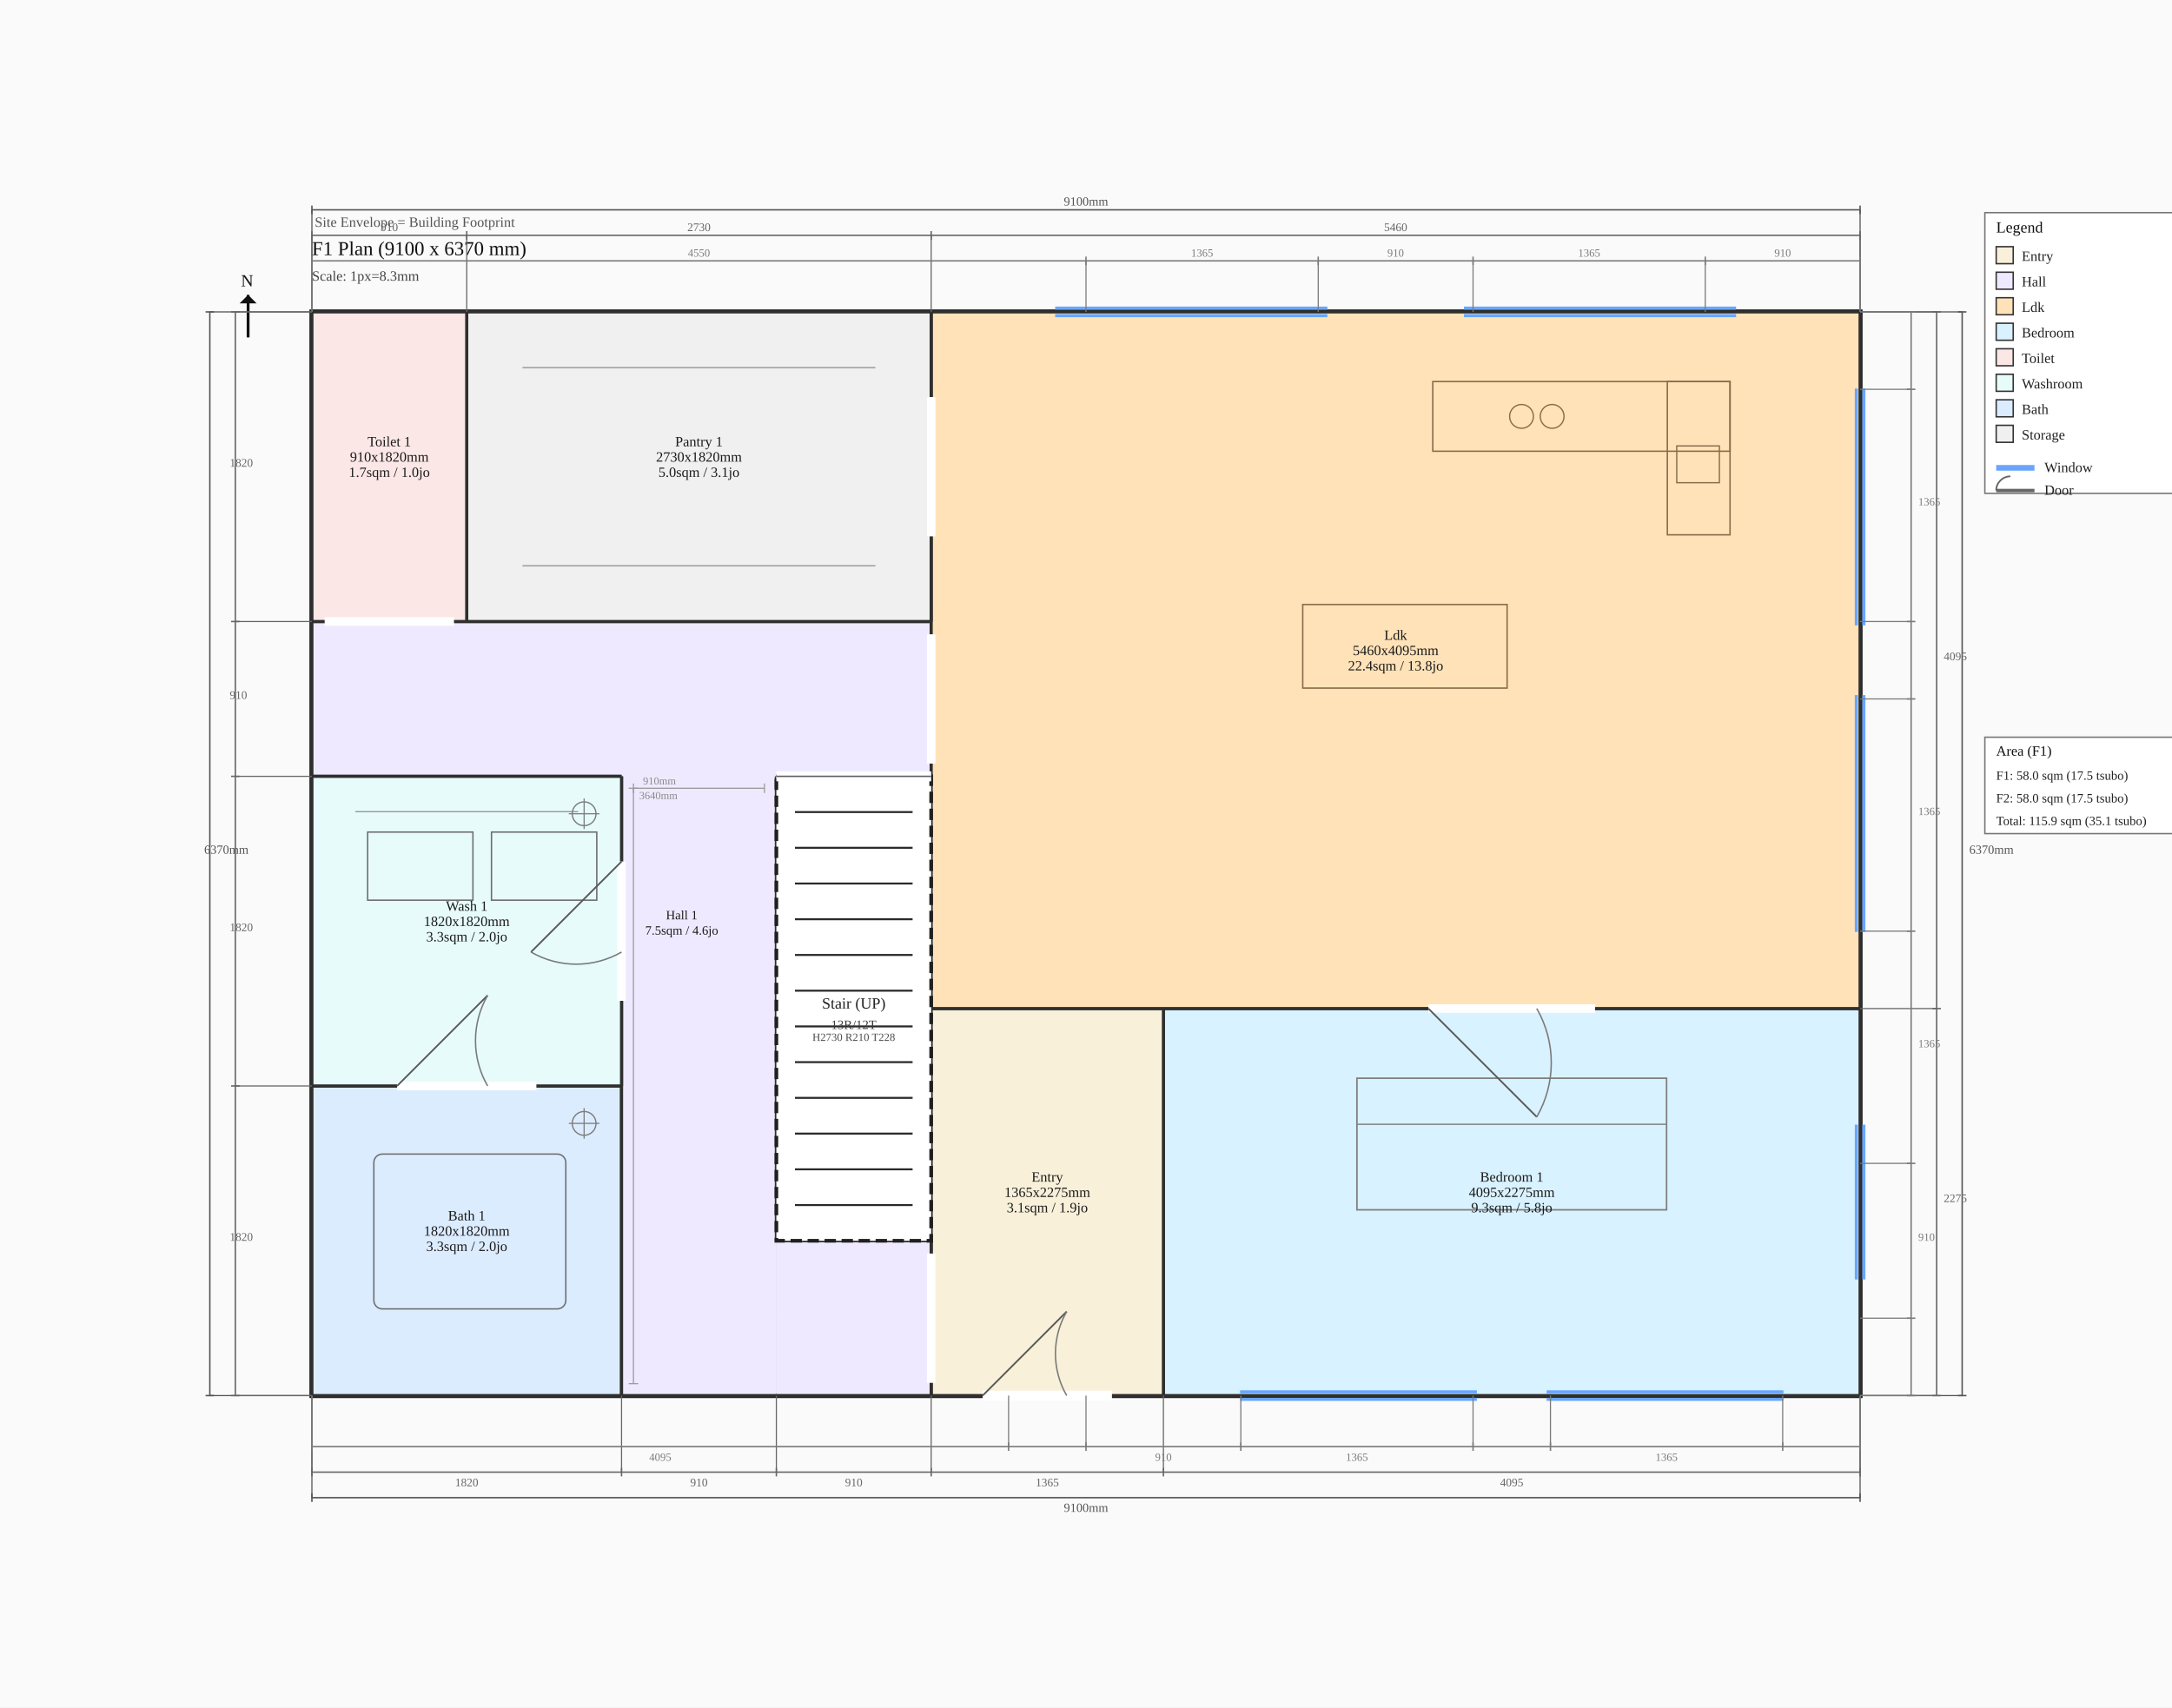
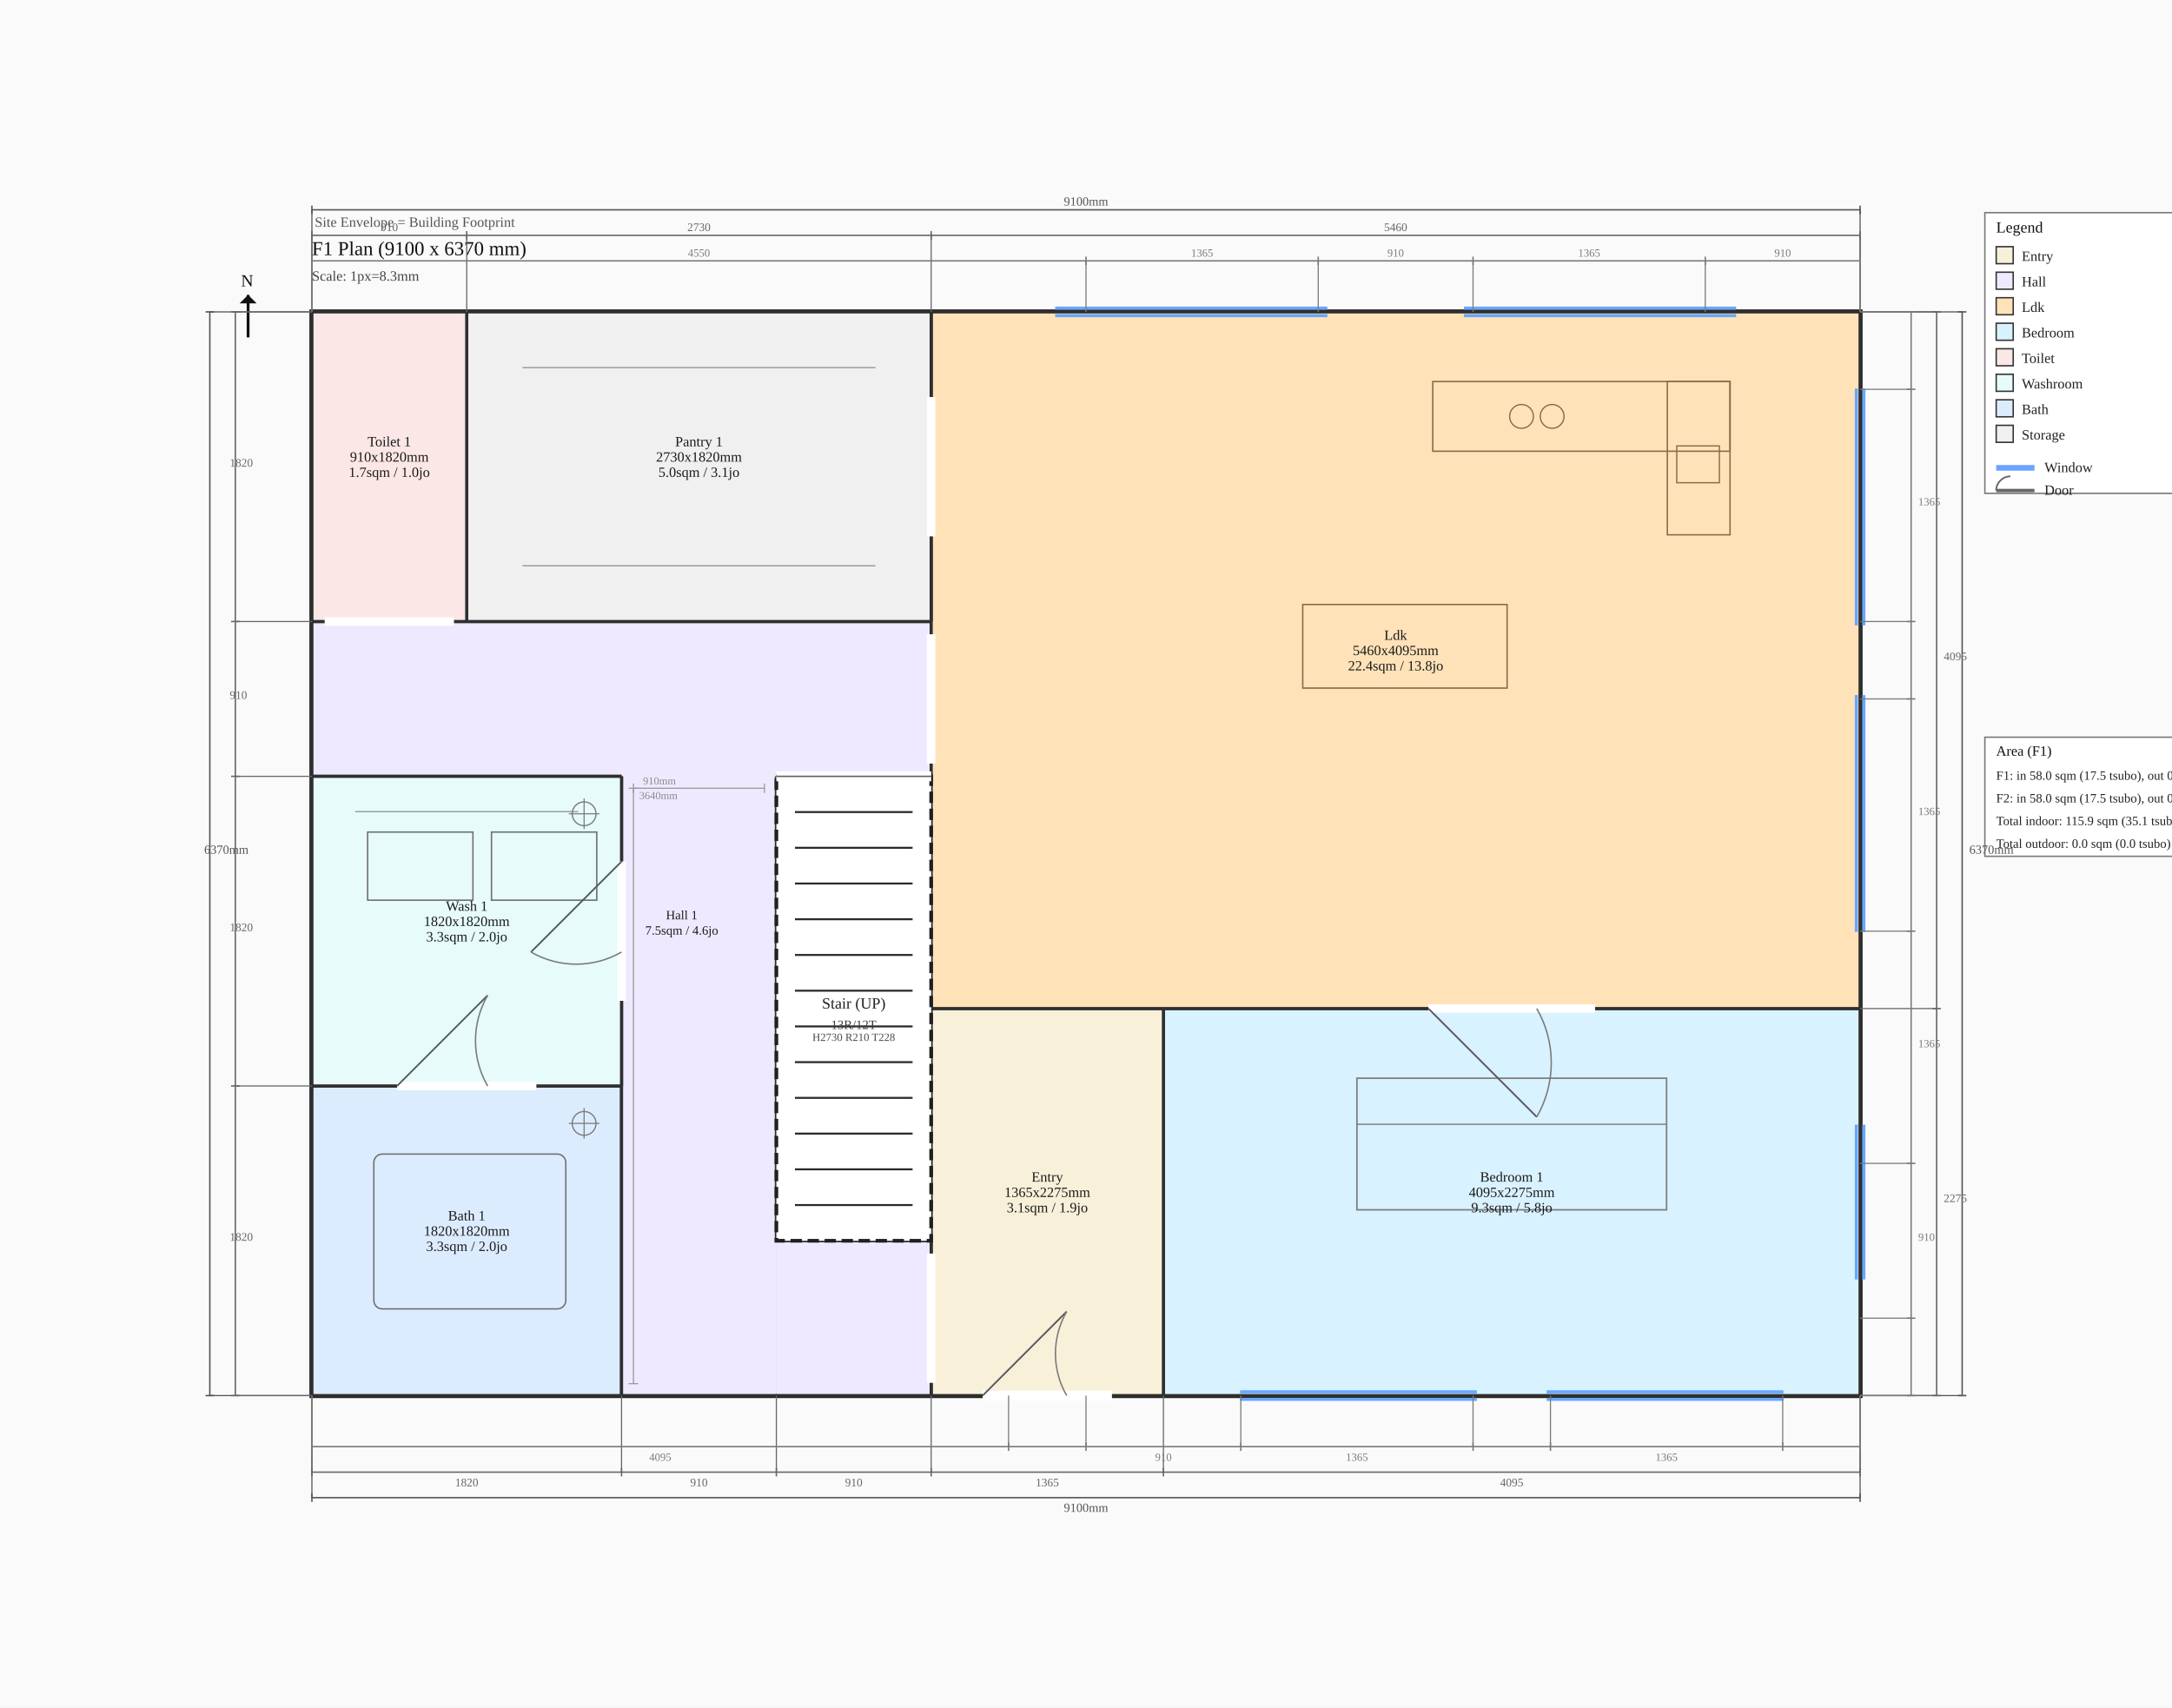
<svg xmlns="http://www.w3.org/2000/svg" baseProfile="tiny" height="1204.4px" version="1.2" width="1532.0px">
  <defs />
  <rect fill="#fafafa" height="1204.4" width="1532.0" x="0" y="0" />
  <line stroke="#ececec" stroke-width="0.7" x1="220.0" x2="220.0" y1="220.0" y2="984.4" />
  <line stroke="#ececec" stroke-width="0.7" x1="274.6" x2="274.6" y1="220.0" y2="984.4" />
  <line stroke="#ececec" stroke-width="0.7" x1="329.2" x2="329.2" y1="220.0" y2="984.4" />
  <line stroke="#ececec" stroke-width="0.7" x1="383.8" x2="383.8" y1="220.0" y2="984.4" />
  <line stroke="#ececec" stroke-width="0.7" x1="438.4" x2="438.4" y1="220.0" y2="984.4" />
  <line stroke="#ececec" stroke-width="0.7" x1="493.0" x2="493.0" y1="220.0" y2="984.4" />
  <line stroke="#ececec" stroke-width="0.7" x1="547.6" x2="547.6" y1="220.0" y2="984.4" />
  <line stroke="#ececec" stroke-width="0.7" x1="602.2" x2="602.2" y1="220.0" y2="984.4" />
  <line stroke="#ececec" stroke-width="0.7" x1="656.8" x2="656.8" y1="220.0" y2="984.4" />
  <line stroke="#ececec" stroke-width="0.7" x1="711.4" x2="711.4" y1="220.0" y2="984.4" />
  <line stroke="#ececec" stroke-width="0.7" x1="766.0" x2="766.0" y1="220.0" y2="984.4" />
  <line stroke="#ececec" stroke-width="0.7" x1="820.6" x2="820.6" y1="220.0" y2="984.4" />
  <line stroke="#ececec" stroke-width="0.7" x1="875.2" x2="875.2" y1="220.0" y2="984.4" />
  <line stroke="#ececec" stroke-width="0.7" x1="929.8" x2="929.8" y1="220.0" y2="984.4" />
  <line stroke="#ececec" stroke-width="0.7" x1="984.4" x2="984.4" y1="220.0" y2="984.4" />
  <line stroke="#ececec" stroke-width="0.7" x1="1039.0" x2="1039.0" y1="220.0" y2="984.4" />
  <line stroke="#ececec" stroke-width="0.7" x1="1093.6" x2="1093.6" y1="220.0" y2="984.4" />
  <line stroke="#ececec" stroke-width="0.7" x1="1148.2" x2="1148.2" y1="220.0" y2="984.4" />
  <line stroke="#ececec" stroke-width="0.7" x1="1202.8" x2="1202.8" y1="220.0" y2="984.4" />
  <line stroke="#ececec" stroke-width="0.7" x1="1257.4" x2="1257.4" y1="220.0" y2="984.4" />
  <line stroke="#ececec" stroke-width="0.7" x1="1312.0" x2="1312.0" y1="220.0" y2="984.4" />
  <line stroke="#d1d1d1" stroke-width="1.1" x1="220.0" x2="220.0" y1="220.0" y2="984.4" />
  <line stroke="#d1d1d1" stroke-width="1.1" x1="329.2" x2="329.2" y1="220.0" y2="984.4" />
  <line stroke="#d1d1d1" stroke-width="1.1" x1="438.4" x2="438.4" y1="220.0" y2="984.4" />
  <line stroke="#d1d1d1" stroke-width="1.1" x1="547.6" x2="547.6" y1="220.0" y2="984.4" />
  <line stroke="#d1d1d1" stroke-width="1.1" x1="656.8" x2="656.8" y1="220.0" y2="984.4" />
  <line stroke="#d1d1d1" stroke-width="1.1" x1="766.0" x2="766.0" y1="220.0" y2="984.4" />
  <line stroke="#d1d1d1" stroke-width="1.1" x1="875.2" x2="875.2" y1="220.0" y2="984.4" />
  <line stroke="#d1d1d1" stroke-width="1.1" x1="984.4" x2="984.4" y1="220.0" y2="984.4" />
  <line stroke="#d1d1d1" stroke-width="1.1" x1="1093.6" x2="1093.6" y1="220.0" y2="984.4" />
  <line stroke="#d1d1d1" stroke-width="1.1" x1="1202.8" x2="1202.8" y1="220.0" y2="984.4" />
  <line stroke="#d1d1d1" stroke-width="1.1" x1="1312.0" x2="1312.0" y1="220.0" y2="984.4" />
  <line stroke="#d1d1d1" stroke-width="1.1" x1="220.0" x2="1312.0" y1="220.0" y2="220.0" />
  <line stroke="#d1d1d1" stroke-width="1.1" x1="220.0" x2="1312.0" y1="329.2" y2="329.2" />
  <line stroke="#d1d1d1" stroke-width="1.1" x1="220.0" x2="1312.0" y1="438.4" y2="438.4" />
  <line stroke="#d1d1d1" stroke-width="1.1" x1="220.0" x2="1312.0" y1="547.6" y2="547.6" />
  <line stroke="#d1d1d1" stroke-width="1.1" x1="220.0" x2="1312.0" y1="656.8" y2="656.8" />
  <line stroke="#d1d1d1" stroke-width="1.1" x1="220.0" x2="1312.0" y1="766.0" y2="766.0" />
  <line stroke="#d1d1d1" stroke-width="1.1" x1="220.0" x2="1312.0" y1="875.2" y2="875.2" />
  <line stroke="#d1d1d1" stroke-width="1.1" x1="220.0" x2="1312.0" y1="984.4" y2="984.4" />
  <line stroke="#ececec" stroke-width="0.7" x1="220.0" x2="1312.0" y1="220.0" y2="220.0" />
  <line stroke="#ececec" stroke-width="0.7" x1="220.0" x2="1312.0" y1="274.6" y2="274.6" />
  <line stroke="#ececec" stroke-width="0.7" x1="220.0" x2="1312.0" y1="329.2" y2="329.2" />
  <line stroke="#ececec" stroke-width="0.7" x1="220.0" x2="1312.0" y1="383.8" y2="383.8" />
  <line stroke="#ececec" stroke-width="0.7" x1="220.0" x2="1312.0" y1="438.4" y2="438.4" />
  <line stroke="#ececec" stroke-width="0.7" x1="220.0" x2="1312.0" y1="493.0" y2="493.0" />
  <line stroke="#ececec" stroke-width="0.7" x1="220.0" x2="1312.0" y1="547.6" y2="547.6" />
  <line stroke="#ececec" stroke-width="0.7" x1="220.0" x2="1312.0" y1="602.2" y2="602.2" />
  <line stroke="#ececec" stroke-width="0.7" x1="220.0" x2="1312.0" y1="656.8" y2="656.8" />
  <line stroke="#ececec" stroke-width="0.7" x1="220.0" x2="1312.0" y1="711.4" y2="711.4" />
  <line stroke="#ececec" stroke-width="0.7" x1="220.0" x2="1312.0" y1="766.0" y2="766.0" />
  <line stroke="#ececec" stroke-width="0.7" x1="220.0" x2="1312.0" y1="820.6" y2="820.6" />
  <line stroke="#ececec" stroke-width="0.7" x1="220.0" x2="1312.0" y1="875.2" y2="875.2" />
  <line stroke="#ececec" stroke-width="0.7" x1="220.0" x2="1312.0" y1="929.8" y2="929.8" />
  <line stroke="#ececec" stroke-width="0.7" x1="220.0" x2="1312.0" y1="984.4" y2="984.4" />
  <rect fill="none" height="764.4" stroke="#6a6a6a" stroke-dasharray="8,4" stroke-width="2" width="1092.0" x="220.0" y="220.0" />
  <rect fill="none" height="764.4" stroke="#1f1f1f" stroke-width="3.5" width="1092.0" x="220.0" y="220.0" />
  <text fill="#555555" font-size="10" x="222.0" y="160.0">Site Envelope = Building Footprint</text>
  <rect fill="#dcecff" height="218.4" stroke="none" width="218.4" x="220.0" y="766.0" />
  <line stroke="#2f2f2f" stroke-width="2.2" x1="220.0" x2="438.4" y1="984.4" y2="984.4" />
  <line stroke="#2f2f2f" stroke-width="2.2" x1="220.0" x2="438.4" y1="766.0" y2="766.0" />
  <line stroke="#2f2f2f" stroke-width="2.2" x1="438.4" x2="438.4" y1="766.0" y2="984.4" />
  <line stroke="#2f2f2f" stroke-width="2.2" x1="220.0" x2="220.0" y1="766.0" y2="984.4" />
  <rect fill="#d9f2ff" height="273.0" stroke="none" width="491.4" x="820.6" y="711.4" />
  <line stroke="#2f2f2f" stroke-width="2.2" x1="820.6" x2="1312.0" y1="711.4" y2="711.4" />
  <line stroke="#2f2f2f" stroke-width="2.2" x1="820.6" x2="1312.0" y1="984.4" y2="984.4" />
  <line stroke="#2f2f2f" stroke-width="2.2" x1="820.6" x2="820.6" y1="711.4" y2="984.4" />
  <line stroke="#2f2f2f" stroke-width="2.2" x1="1312.0" x2="1312.0" y1="711.4" y2="984.4" />
  <rect fill="#f8f0d9" height="273.0" stroke="none" width="163.8" x="656.8" y="711.4" />
  <line stroke="#2f2f2f" stroke-width="2.2" x1="656.8" x2="820.6" y1="984.4" y2="984.4" />
  <line stroke="#2f2f2f" stroke-width="2.2" x1="656.8" x2="820.6" y1="711.4" y2="711.4" />
  <line stroke="#2f2f2f" stroke-width="2.2" x1="656.8" x2="656.8" y1="711.4" y2="984.4" />
  <line stroke="#2f2f2f" stroke-width="2.2" x1="820.6" x2="820.6" y1="711.4" y2="984.4" />
  <rect fill="#efe9ff" height="109.2" stroke="none" width="109.2" x="547.6" y="875.2" />
  <rect fill="#efe9ff" height="436.8" stroke="none" width="109.2" x="438.4" y="547.6" />
  <rect fill="#efe9ff" height="109.2" stroke="none" width="436.8" x="220.0" y="438.4" />
  <line stroke="#2f2f2f" stroke-width="2.2" x1="220.0" x2="656.8" y1="438.4" y2="438.4" />
  <line stroke="#2f2f2f" stroke-width="2.2" x1="220.0" x2="438.4" y1="547.6" y2="547.6" />
  <line stroke="#2f2f2f" stroke-width="2.2" x1="547.6" x2="656.8" y1="547.6" y2="547.6" />
  <line stroke="#2f2f2f" stroke-width="2.2" x1="547.6" x2="656.8" y1="875.2" y2="875.2" />
  <line stroke="#2f2f2f" stroke-width="2.2" x1="438.4" x2="656.8" y1="984.4" y2="984.4" />
  <line stroke="#2f2f2f" stroke-width="2.2" x1="656.8" x2="656.8" y1="438.4" y2="547.6" />
  <line stroke="#2f2f2f" stroke-width="2.2" x1="656.8" x2="656.8" y1="875.2" y2="984.4" />
  <line stroke="#2f2f2f" stroke-width="2.2" x1="547.6" x2="547.6" y1="547.6" y2="875.2" />
  <line stroke="#2f2f2f" stroke-width="2.2" x1="438.4" x2="438.4" y1="547.6" y2="984.4" />
  <line stroke="#2f2f2f" stroke-width="2.2" x1="220.0" x2="220.0" y1="438.4" y2="547.6" />
  <rect fill="#ffe2b8" height="491.4" stroke="none" width="655.2" x="656.8" y="220.0" />
  <line stroke="#2f2f2f" stroke-width="2.2" x1="656.8" x2="1312.0" y1="220.0" y2="220.0" />
  <line stroke="#2f2f2f" stroke-width="2.2" x1="656.8" x2="1312.0" y1="711.4" y2="711.4" />
  <line stroke="#2f2f2f" stroke-width="2.2" x1="1312.0" x2="1312.0" y1="220.0" y2="711.4" />
  <line stroke="#2f2f2f" stroke-width="2.2" x1="656.8" x2="656.8" y1="220.0" y2="711.4" />
  <rect fill="#f0f0f0" height="218.4" stroke="none" width="327.6" x="329.2" y="220.0" />
  <line stroke="#2f2f2f" stroke-width="2.2" x1="329.2" x2="656.8" y1="438.4" y2="438.4" />
  <line stroke="#2f2f2f" stroke-width="2.2" x1="329.2" x2="656.8" y1="220.0" y2="220.0" />
  <line stroke="#2f2f2f" stroke-width="2.2" x1="329.2" x2="329.2" y1="220.0" y2="438.4" />
  <line stroke="#2f2f2f" stroke-width="2.2" x1="656.8" x2="656.8" y1="220.0" y2="438.4" />
  <rect fill="#fbe7e6" height="218.4" stroke="none" width="109.2" x="220.0" y="220.0" />
  <line stroke="#2f2f2f" stroke-width="2.2" x1="220.0" x2="329.2" y1="220.0" y2="220.0" />
  <line stroke="#2f2f2f" stroke-width="2.2" x1="220.0" x2="329.2" y1="438.4" y2="438.4" />
  <line stroke="#2f2f2f" stroke-width="2.2" x1="329.2" x2="329.2" y1="220.0" y2="438.4" />
  <line stroke="#2f2f2f" stroke-width="2.2" x1="220.0" x2="220.0" y1="220.0" y2="438.4" />
  <rect fill="#e7fbfb" height="218.4" stroke="none" width="218.4" x="220.0" y="547.6" />
  <line stroke="#2f2f2f" stroke-width="2.2" x1="220.0" x2="438.4" y1="547.6" y2="547.6" />
  <line stroke="#2f2f2f" stroke-width="2.2" x1="220.0" x2="438.4" y1="766.0" y2="766.0" />
  <line stroke="#2f2f2f" stroke-width="2.2" x1="220.0" x2="220.0" y1="547.6" y2="766.0" />
  <line stroke="#2f2f2f" stroke-width="2.2" x1="438.4" x2="438.4" y1="547.6" y2="766.0" />
  <rect fill="none" height="49.14" stroke="#8a6b4a" stroke-width="1.0" width="209.664" x="1010.608" y="269.14" />
  <rect fill="none" height="108.108" stroke="#8a6b4a" stroke-width="1.0" width="44.226" x="1176.046" y="269.14" />
  <circle cx="1073.19" cy="293.71" fill="none" r="8.4" stroke="#8a6b4a" stroke-width="0.9" />
  <circle cx="1094.79" cy="293.71" fill="none" r="8.4" stroke="#8a6b4a" stroke-width="0.9" />
  <rect fill="none" height="25.946" stroke="#8a6b4a" stroke-width="0.9" width="30.074" x="1182.68" y="314.545" />
  <rect fill="none" height="58.968" stroke="#8a6b4a" stroke-width="1.0" width="144.144" x="918.88" y="426.388" />
  <rect fill="none" height="92.82" stroke="#7f7f7f" stroke-width="1.1" width="218.4" x="957.1" y="760.54" />
  <line stroke="#7f7f7f" stroke-width="0.9" x1="957.1" x2="1175.5" y1="793.027" y2="793.027" />
  <rect fill="none" height="48.048" stroke="#6f6f6f" stroke-width="1.0" width="74.256" x="259.312" y="586.912" />
  <rect fill="none" height="48.048" stroke="#6f6f6f" stroke-width="1.0" width="74.256" x="346.672" y="586.912" />
  <line stroke="#8f8f8f" stroke-width="0.8" x1="250.576" x2="407.824" y1="572.512" y2="572.512" />
  <circle cx="412.0" cy="574.0" fill="none" r="8.4" stroke="#7c7c7c" stroke-width="0.9" />
  <line stroke="#7c7c7c" stroke-width="0.8" x1="401.2" x2="422.8" y1="574.0" y2="574.0" />
  <line stroke="#7c7c7c" stroke-width="0.8" x1="412.0" x2="412.0" y1="563.2" y2="584.8" />
  <rect fill="none" height="109.2" rx="6" ry="6" stroke="#6f6f6f" stroke-width="1.0" width="135.408" x="263.68" y="814.048" />
  <circle cx="412.0" cy="792.4" fill="none" r="8.4" stroke="#7c7c7c" stroke-width="0.9" />
  <line stroke="#7c7c7c" stroke-width="0.8" x1="401.2" x2="422.8" y1="792.4" y2="792.4" />
  <line stroke="#7c7c7c" stroke-width="0.8" x1="412.0" x2="412.0" y1="781.6" y2="803.2" />
  <line stroke="#9a9a9a" stroke-width="0.9" x1="368.512" x2="617.488" y1="259.312" y2="259.312" />
  <line stroke="#9a9a9a" stroke-width="0.9" x1="368.512" x2="617.488" y1="399.088" y2="399.088" />
  <rect fill="#ffffff" height="327.6" stroke="#202020" stroke-dasharray="8,4" stroke-width="2.6" width="109.2" x="547.6" y="547.6" />
  <line stroke="#2a2a2a" stroke-width="1.4" x1="560.704" x2="643.696" y1="572.8" y2="572.8" />
  <line stroke="#2a2a2a" stroke-width="1.4" x1="560.704" x2="643.696" y1="598.0" y2="598.0" />
  <line stroke="#2a2a2a" stroke-width="1.4" x1="560.704" x2="643.696" y1="623.2" y2="623.2" />
  <line stroke="#2a2a2a" stroke-width="1.4" x1="560.704" x2="643.696" y1="648.4" y2="648.4" />
  <line stroke="#2a2a2a" stroke-width="1.4" x1="560.704" x2="643.696" y1="673.6" y2="673.6" />
  <line stroke="#2a2a2a" stroke-width="1.4" x1="560.704" x2="643.696" y1="698.8" y2="698.8" />
  <line stroke="#2a2a2a" stroke-width="1.4" x1="560.704" x2="643.696" y1="724.0" y2="724.0" />
  <line stroke="#2a2a2a" stroke-width="1.4" x1="560.704" x2="643.696" y1="749.2" y2="749.2" />
  <line stroke="#2a2a2a" stroke-width="1.4" x1="560.704" x2="643.696" y1="774.4" y2="774.4" />
  <line stroke="#2a2a2a" stroke-width="1.4" x1="560.704" x2="643.696" y1="799.6" y2="799.6" />
  <line stroke="#2a2a2a" stroke-width="1.4" x1="560.704" x2="643.696" y1="824.8" y2="824.8" />
  <line stroke="#2a2a2a" stroke-width="1.4" x1="560.704" x2="643.696" y1="850.0" y2="850.0" />
  <text fill="#202020" font-size="11" text-anchor="middle" x="602.2" y="711.4">Stair (UP)</text>
  <text fill="#3a3a3a" font-size="9.0" text-anchor="middle" x="602.2" y="725.8">13R/12T</text>
  <text fill="#4a4a4a" font-size="7.8" text-anchor="middle" x="602.2" y="734.2">H2730 R210 T228</text>
  <line stroke="#ffffff" stroke-width="7" x1="547.6" x2="656.8" y1="547.6" y2="547.6" />
  <line stroke="#5e5e5e" stroke-width="1.0" x1="547.6" x2="656.8" y1="547.6" y2="547.6" />
  <line stroke="#ffffff" stroke-width="6" x1="656.8" x2="656.8" y1="884.2" y2="975.4" />
  <line stroke="#ffffff" stroke-width="6" x1="656.8" x2="656.8" y1="447.4" y2="538.6" />
  <line stroke="#ffffff" stroke-width="6" x1="229.0" x2="320.2" y1="438.4" y2="438.4" />
  <line stroke="#ffffff" stroke-width="6" x1="438.4" x2="438.4" y1="607.66" y2="705.94" />
  <line stroke="#595959" stroke-width="1.2" x1="438.4" x2="374.518" y1="607.66" y2="671.542" />
  <path d="M 438.4,671.542 A 63.882,63.882 0 0 1 374.518,671.542" fill="none" stroke="#7a7a7a" stroke-width="1.0" />
  <line stroke="#ffffff" stroke-width="6" x1="280.06" x2="378.34" y1="766.0" y2="766.0" />
  <line stroke="#595959" stroke-width="1.2" x1="280.06" x2="343.942" y1="766.0" y2="702.118" />
  <path d="M 343.942,766.0 A 63.882,63.882 0 0 1 343.942,702.118" fill="none" stroke="#7a7a7a" stroke-width="1.0" />
  <line stroke="#ffffff" stroke-width="6" x1="1007.5" x2="1125.1" y1="711.4" y2="711.4" />
  <line stroke="#595959" stroke-width="1.2" x1="1007.5" x2="1083.94" y1="711.4" y2="787.84" />
  <path d="M 1083.94,711.4 A 76.44,76.44 0 0 1 1083.94,787.84" fill="none" stroke="#7a7a7a" stroke-width="1.0" />
  <line stroke="#ffffff" stroke-width="6" x1="656.8" x2="656.8" y1="280.06" y2="378.34" />
  <line stroke="#ffffff" stroke-width="7" x1="693.1" x2="784.3" y1="984.4" y2="984.4" />
  <line stroke="#595959" stroke-width="1.2" x1="693.1" x2="752.38" y1="984.4" y2="925.12" />
  <path d="M 752.38,984.4 A 59.28,59.28 0 0 1 752.38,925.12" fill="none" stroke="#7a7a7a" stroke-width="1.0" />
  <line stroke="#66a7ff" stroke-width="2.2" x1="1309.36" x2="1309.36" y1="274.072" y2="441.112" />
  <line stroke="#66a7ff" stroke-width="2.2" x1="1314.64" x2="1314.64" y1="274.072" y2="441.112" />
  <line stroke="#66a7ff" stroke-width="2.2" x1="1309.36" x2="1309.36" y1="490.288" y2="657.328" />
  <line stroke="#66a7ff" stroke-width="2.2" x1="1314.64" x2="1314.64" y1="490.288" y2="657.328" />
  <line stroke="#66a7ff" stroke-width="2.2" x1="744.256" x2="936.256" y1="217.36" y2="217.36" />
  <line stroke="#66a7ff" stroke-width="2.2" x1="744.256" x2="936.256" y1="222.64" y2="222.64" />
  <line stroke="#66a7ff" stroke-width="2.2" x1="1032.544" x2="1224.544" y1="217.36" y2="217.36" />
  <line stroke="#66a7ff" stroke-width="2.2" x1="1032.544" x2="1224.544" y1="222.64" y2="222.64" />
  <line stroke="#66a7ff" stroke-width="2.2" x1="1309.36" x2="1309.36" y1="793.3" y2="902.5" />
  <line stroke="#66a7ff" stroke-width="2.2" x1="1314.64" x2="1314.64" y1="793.3" y2="902.5" />
  <line stroke="#66a7ff" stroke-width="2.2" x1="874.672" x2="1041.712" y1="981.76" y2="981.76" />
  <line stroke="#66a7ff" stroke-width="2.2" x1="874.672" x2="1041.712" y1="987.04" y2="987.04" />
  <line stroke="#66a7ff" stroke-width="2.2" x1="1090.888" x2="1257.928" y1="981.76" y2="981.76" />
  <line stroke="#66a7ff" stroke-width="2.2" x1="1090.888" x2="1257.928" y1="987.04" y2="987.04" />
  <line stroke="#9a9a9a" stroke-width="0.8" x1="446.8" x2="539.2" y1="556.0" y2="556.0" />
  <line stroke="#9a9a9a" stroke-width="0.8" x1="446.8" x2="446.8" y1="552.64" y2="559.36" />
  <line stroke="#9a9a9a" stroke-width="0.8" x1="539.2" x2="539.2" y1="552.64" y2="559.36" />
  <text fill="#8a8a8a" font-size="7.6" text-anchor="start" x="453.52" y="553.36">910mm</text>
  <line stroke="#9a9a9a" stroke-width="0.8" x1="446.8" x2="446.8" y1="556.0" y2="976.0" />
  <line stroke="#9a9a9a" stroke-width="0.8" x1="443.44" x2="450.16" y1="556.0" y2="556.0" />
  <line stroke="#9a9a9a" stroke-width="0.8" x1="443.44" x2="450.16" y1="976.0" y2="976.0" />
  <text fill="#8a8a8a" font-size="7.6" text-anchor="start" x="450.88" y="563.68">3640mm</text>
  <text fill="#1b1b1b" font-size="10" text-anchor="middle" x="329.2" y="860.8">Bath 1</text>
  <text fill="#1b1b1b" font-size="10" text-anchor="middle" x="329.2" y="871.6">1820x1820mm</text>
  <text fill="#1b1b1b" font-size="10" text-anchor="middle" x="329.2" y="882.4">3.3sqm / 2.0jo</text>
  <text fill="#1b1b1b" font-size="10" text-anchor="middle" x="1066.3" y="833.5">Bedroom 1</text>
  <text fill="#1b1b1b" font-size="10" text-anchor="middle" x="1066.3" y="844.3">4095x2275mm</text>
  <text fill="#1b1b1b" font-size="10" text-anchor="middle" x="1066.3" y="855.1">9.3sqm / 5.8jo</text>
  <text fill="#1b1b1b" font-size="10" text-anchor="middle" x="738.7" y="833.5">Entry</text>
  <text fill="#1b1b1b" font-size="10" text-anchor="middle" x="738.7" y="844.3">1365x2275mm</text>
  <text fill="#1b1b1b" font-size="10" text-anchor="middle" x="738.7" y="855.1">3.1sqm / 1.9jo</text>
  <text fill="#1b1b1b" font-size="9" text-anchor="middle" x="480.867" y="648.467">Hall 1</text>
  <text fill="#1b1b1b" font-size="9" text-anchor="middle" x="480.867" y="659.267">7.5sqm / 4.6jo</text>
  <text fill="#1b1b1b" font-size="10" text-anchor="middle" x="984.4" y="451.3">Ldk</text>
  <text fill="#1b1b1b" font-size="10" text-anchor="middle" x="984.4" y="462.1">5460x4095mm</text>
  <text fill="#1b1b1b" font-size="10" text-anchor="middle" x="984.4" y="472.9">22.4sqm / 13.8jo</text>
  <text fill="#1b1b1b" font-size="10" text-anchor="middle" x="493.0" y="314.8">Pantry 1</text>
  <text fill="#1b1b1b" font-size="10" text-anchor="middle" x="493.0" y="325.6">2730x1820mm</text>
  <text fill="#1b1b1b" font-size="10" text-anchor="middle" x="493.0" y="336.4">5.0sqm / 3.1jo</text>
  <text fill="#1b1b1b" font-size="10" text-anchor="middle" x="274.6" y="314.8">Toilet 1</text>
  <text fill="#1b1b1b" font-size="10" text-anchor="middle" x="274.6" y="325.6">910x1820mm</text>
  <text fill="#1b1b1b" font-size="10" text-anchor="middle" x="274.6" y="336.4">1.7sqm / 1.0jo</text>
  <text fill="#1b1b1b" font-size="10" text-anchor="middle" x="329.2" y="642.4">Wash 1</text>
  <text fill="#1b1b1b" font-size="10" text-anchor="middle" x="329.2" y="653.2">1820x1820mm</text>
  <text fill="#1b1b1b" font-size="10" text-anchor="middle" x="329.2" y="664.0">3.3sqm / 2.0jo</text>
  <text fill="#111111" font-size="14" x="220.0" y="180.0">F1 Plan  (9100 x 6370 mm)</text>
  <text fill="#444444" font-size="10" x="220.0" y="198.0">Scale: 1px=8.3mm</text>
  <rect fill="#ffffff" height="198" stroke="#777777" stroke-width="1" width="170" x="1400.0" y="150.0" />
  <text fill="#111111" font-size="11" x="1408.0" y="164.0">Legend</text>
  <rect fill="#f8f0d9" height="12" stroke="#333333" stroke-width="1" width="12" x="1408.0" y="174.0" />
  <text fill="#222222" font-size="10" x="1426.0" y="184.0">Entry</text>
  <rect fill="#efe9ff" height="12" stroke="#333333" stroke-width="1" width="12" x="1408.0" y="192.0" />
  <text fill="#222222" font-size="10" x="1426.0" y="202.0">Hall</text>
  <rect fill="#ffe2b8" height="12" stroke="#333333" stroke-width="1" width="12" x="1408.0" y="210.0" />
  <text fill="#222222" font-size="10" x="1426.0" y="220.0">Ldk</text>
  <rect fill="#d9f2ff" height="12" stroke="#333333" stroke-width="1" width="12" x="1408.0" y="228.0" />
  <text fill="#222222" font-size="10" x="1426.0" y="238.0">Bedroom</text>
  <rect fill="#fbe7e6" height="12" stroke="#333333" stroke-width="1" width="12" x="1408.0" y="246.0" />
  <text fill="#222222" font-size="10" x="1426.0" y="256.0">Toilet</text>
  <rect fill="#e7fbfb" height="12" stroke="#333333" stroke-width="1" width="12" x="1408.0" y="264.0" />
  <text fill="#222222" font-size="10" x="1426.0" y="274.0">Washroom</text>
  <rect fill="#dcecff" height="12" stroke="#333333" stroke-width="1" width="12" x="1408.0" y="282.0" />
  <text fill="#222222" font-size="10" x="1426.0" y="292.0">Bath</text>
  <rect fill="#f0f0f0" height="12" stroke="#333333" stroke-width="1" width="12" x="1408.0" y="300.0" />
  <text fill="#222222" font-size="10" x="1426.0" y="310.0">Storage</text>
  <line stroke="#6aa4ff" stroke-width="4" x1="1408.0" x2="1435.0" y1="330.0" y2="330.0" />
  <text fill="#222222" font-size="10" x="1442.0" y="333.0">Window</text>
  <line stroke="#666666" stroke-width="2.4" x1="1408.0" x2="1435.0" y1="346.0" y2="346.0" />
  <path d="M 1408.0,346.0 A 10,10 0 0 1 1418.0,336.0" fill="none" stroke="#666666" stroke-width="1.2" />
  <text fill="#222222" font-size="10" x="1442.0" y="349.0">Door</text>
-   <rect fill="#ffffff" height="68" stroke="#777777" stroke-width="1" width="200" x="1400.0" y="520.0" />
+   <rect fill="#ffffff" height="84" stroke="#777777" stroke-width="1" width="200" x="1400.0" y="520.0" />
  <text fill="#111111" font-size="10" x="1408.0" y="533.0">Area (F1)</text>
-   <text fill="#222222" font-size="9" x="1408.0" y="550.0">F1: 58.0 sqm (17.5 tsubo)</text>
-   <text fill="#222222" font-size="9" x="1408.0" y="566.0">F2: 58.0 sqm (17.5 tsubo)</text>
-   <text fill="#222222" font-size="9" x="1408.0" y="582.0">Total: 115.9 sqm (35.1 tsubo)</text>
+   <text fill="#222222" font-size="9" x="1408.0" y="550.0">F1: in 58.0 sqm (17.5 tsubo), out 0.0 sqm (0.0 tsubo)</text>
+   <text fill="#222222" font-size="9" x="1408.0" y="566.0">F2: in 58.0 sqm (17.5 tsubo), out 0.0 sqm (0.0 tsubo)</text>
+   <text fill="#222222" font-size="9" x="1408.0" y="582.0">Total indoor: 115.9 sqm (35.1 tsubo)</text>
+   <text fill="#222222" font-size="9" x="1408.0" y="598.0">Total outdoor: 0.0 sqm (0.0 tsubo)</text>
  <line stroke="#111111" stroke-width="2" x1="175.0" x2="175.0" y1="238.0" y2="208.0" />
  <polygon fill="#111111" points="175.0,208.0 181.0,214.0 169.0,214.0" />
  <text fill="#111111" font-size="12" x="170.0" y="202.0">N</text>
  <line stroke="#545454" stroke-width="1.0" x1="220.0" x2="1312.0" y1="148.0" y2="148.0" />
  <line stroke="#545454" stroke-width="0.8" x1="220.0" x2="220.0" y1="220.0" y2="148.0" />
  <line stroke="#545454" stroke-width="1.0" x1="220.0" x2="220.0" y1="145.0" y2="151.0" />
  <line stroke="#545454" stroke-width="0.8" x1="1312.0" x2="1312.0" y1="220.0" y2="148.0" />
  <line stroke="#545454" stroke-width="1.0" x1="1312.0" x2="1312.0" y1="145.0" y2="151.0" />
  <text fill="#545454" font-size="8.8" text-anchor="middle" x="766.0" y="145.0">9100mm</text>
  <line stroke="#666666" stroke-width="1.0" x1="220.0" x2="1312.0" y1="166.0" y2="166.0" />
  <line stroke="#666666" stroke-width="0.8" x1="220.0" x2="220.0" y1="220.0" y2="166.0" />
  <line stroke="#666666" stroke-width="1.0" x1="220.0" x2="220.0" y1="163.0" y2="169.0" />
  <line stroke="#666666" stroke-width="0.8" x1="329.2" x2="329.2" y1="220.0" y2="166.0" />
  <line stroke="#666666" stroke-width="1.0" x1="329.2" x2="329.2" y1="163.0" y2="169.0" />
  <line stroke="#666666" stroke-width="0.8" x1="656.8" x2="656.8" y1="220.0" y2="166.0" />
  <line stroke="#666666" stroke-width="1.0" x1="656.8" x2="656.8" y1="163.0" y2="169.0" />
  <line stroke="#666666" stroke-width="0.8" x1="1312.0" x2="1312.0" y1="220.0" y2="166.0" />
  <line stroke="#666666" stroke-width="1.0" x1="1312.0" x2="1312.0" y1="163.0" y2="169.0" />
  <text fill="#666666" font-size="8.2" text-anchor="middle" x="274.6" y="163.0">910</text>
  <text fill="#666666" font-size="8.2" text-anchor="middle" x="493.0" y="163.0">2730</text>
  <text fill="#666666" font-size="8.2" text-anchor="middle" x="984.4" y="163.0">5460</text>
  <line stroke="#7a7a7a" stroke-width="1.0" x1="220.0" x2="1312.0" y1="184.0" y2="184.0" />
  <line stroke="#7a7a7a" stroke-width="0.8" x1="220.0" x2="220.0" y1="220.0" y2="184.0" />
  <line stroke="#7a7a7a" stroke-width="1.0" x1="220.0" x2="220.0" y1="181.0" y2="187.0" />
  <line stroke="#7a7a7a" stroke-width="0.8" x1="766.0" x2="766.0" y1="220.0" y2="184.0" />
  <line stroke="#7a7a7a" stroke-width="1.0" x1="766.0" x2="766.0" y1="181.0" y2="187.0" />
  <line stroke="#7a7a7a" stroke-width="0.8" x1="929.8" x2="929.8" y1="220.0" y2="184.0" />
  <line stroke="#7a7a7a" stroke-width="1.0" x1="929.8" x2="929.8" y1="181.0" y2="187.0" />
  <line stroke="#7a7a7a" stroke-width="0.8" x1="1039.0" x2="1039.0" y1="220.0" y2="184.0" />
  <line stroke="#7a7a7a" stroke-width="1.0" x1="1039.0" x2="1039.0" y1="181.0" y2="187.0" />
  <line stroke="#7a7a7a" stroke-width="0.8" x1="1202.8" x2="1202.8" y1="220.0" y2="184.0" />
  <line stroke="#7a7a7a" stroke-width="1.0" x1="1202.8" x2="1202.8" y1="181.0" y2="187.0" />
  <line stroke="#7a7a7a" stroke-width="0.8" x1="1312.0" x2="1312.0" y1="220.0" y2="184.0" />
  <line stroke="#7a7a7a" stroke-width="1.0" x1="1312.0" x2="1312.0" y1="181.0" y2="187.0" />
  <text fill="#7a7a7a" font-size="7.8" text-anchor="middle" x="493.0" y="181.0">4550</text>
  <text fill="#7a7a7a" font-size="7.8" text-anchor="middle" x="847.9" y="181.0">1365</text>
  <text fill="#7a7a7a" font-size="7.8" text-anchor="middle" x="984.4" y="181.0">910</text>
  <text fill="#7a7a7a" font-size="7.8" text-anchor="middle" x="1120.9" y="181.0">1365</text>
  <text fill="#7a7a7a" font-size="7.8" text-anchor="middle" x="1257.4" y="181.0">910</text>
  <line stroke="#545454" stroke-width="1.0" x1="220.0" x2="1312.0" y1="1056.4" y2="1056.4" />
  <line stroke="#545454" stroke-width="0.8" x1="220.0" x2="220.0" y1="984.4" y2="1056.4" />
  <line stroke="#545454" stroke-width="1.0" x1="220.0" x2="220.0" y1="1053.4" y2="1059.4" />
  <line stroke="#545454" stroke-width="0.8" x1="1312.0" x2="1312.0" y1="984.4" y2="1056.4" />
  <line stroke="#545454" stroke-width="1.0" x1="1312.0" x2="1312.0" y1="1053.4" y2="1059.4" />
  <text fill="#545454" font-size="8.8" text-anchor="middle" x="766.0" y="1066.4">9100mm</text>
  <line stroke="#666666" stroke-width="1.0" x1="220.0" x2="1312.0" y1="1038.4" y2="1038.4" />
  <line stroke="#666666" stroke-width="0.8" x1="220.0" x2="220.0" y1="984.4" y2="1038.4" />
  <line stroke="#666666" stroke-width="1.0" x1="220.0" x2="220.0" y1="1035.4" y2="1041.4" />
  <line stroke="#666666" stroke-width="0.8" x1="438.4" x2="438.4" y1="984.4" y2="1038.4" />
  <line stroke="#666666" stroke-width="1.0" x1="438.4" x2="438.4" y1="1035.4" y2="1041.4" />
  <line stroke="#666666" stroke-width="0.8" x1="547.6" x2="547.6" y1="984.4" y2="1038.4" />
  <line stroke="#666666" stroke-width="1.0" x1="547.6" x2="547.6" y1="1035.4" y2="1041.4" />
  <line stroke="#666666" stroke-width="0.8" x1="656.8" x2="656.8" y1="984.4" y2="1038.4" />
  <line stroke="#666666" stroke-width="1.0" x1="656.8" x2="656.8" y1="1035.4" y2="1041.4" />
  <line stroke="#666666" stroke-width="0.8" x1="820.6" x2="820.6" y1="984.4" y2="1038.4" />
  <line stroke="#666666" stroke-width="1.0" x1="820.6" x2="820.6" y1="1035.4" y2="1041.4" />
  <line stroke="#666666" stroke-width="0.8" x1="1312.0" x2="1312.0" y1="984.4" y2="1038.4" />
  <line stroke="#666666" stroke-width="1.0" x1="1312.0" x2="1312.0" y1="1035.4" y2="1041.4" />
  <text fill="#666666" font-size="8.2" text-anchor="middle" x="329.2" y="1048.4">1820</text>
  <text fill="#666666" font-size="8.2" text-anchor="middle" x="493.0" y="1048.4">910</text>
  <text fill="#666666" font-size="8.2" text-anchor="middle" x="602.2" y="1048.4">910</text>
  <text fill="#666666" font-size="8.2" text-anchor="middle" x="738.7" y="1048.4">1365</text>
  <text fill="#666666" font-size="8.2" text-anchor="middle" x="1066.3" y="1048.4">4095</text>
  <line stroke="#7a7a7a" stroke-width="1.0" x1="220.0" x2="1312.0" y1="1020.4" y2="1020.4" />
  <line stroke="#7a7a7a" stroke-width="0.8" x1="220.0" x2="220.0" y1="984.4" y2="1020.4" />
  <line stroke="#7a7a7a" stroke-width="1.0" x1="220.0" x2="220.0" y1="1017.4" y2="1023.4" />
  <line stroke="#7a7a7a" stroke-width="0.8" x1="711.4" x2="711.4" y1="984.4" y2="1020.4" />
  <line stroke="#7a7a7a" stroke-width="1.0" x1="711.4" x2="711.4" y1="1017.4" y2="1023.4" />
  <line stroke="#7a7a7a" stroke-width="0.8" x1="766.0" x2="766.0" y1="984.4" y2="1020.4" />
  <line stroke="#7a7a7a" stroke-width="1.0" x1="766.0" x2="766.0" y1="1017.4" y2="1023.4" />
  <line stroke="#7a7a7a" stroke-width="0.8" x1="875.2" x2="875.2" y1="984.4" y2="1020.4" />
  <line stroke="#7a7a7a" stroke-width="1.0" x1="875.2" x2="875.2" y1="1017.4" y2="1023.4" />
  <line stroke="#7a7a7a" stroke-width="0.8" x1="1039.0" x2="1039.0" y1="984.4" y2="1020.4" />
  <line stroke="#7a7a7a" stroke-width="1.0" x1="1039.0" x2="1039.0" y1="1017.4" y2="1023.4" />
  <line stroke="#7a7a7a" stroke-width="0.8" x1="1093.6" x2="1093.6" y1="984.4" y2="1020.4" />
  <line stroke="#7a7a7a" stroke-width="1.0" x1="1093.6" x2="1093.6" y1="1017.4" y2="1023.4" />
  <line stroke="#7a7a7a" stroke-width="0.8" x1="1257.4" x2="1257.4" y1="984.4" y2="1020.4" />
  <line stroke="#7a7a7a" stroke-width="1.0" x1="1257.4" x2="1257.4" y1="1017.4" y2="1023.4" />
  <line stroke="#7a7a7a" stroke-width="0.8" x1="1312.0" x2="1312.0" y1="984.4" y2="1020.4" />
  <line stroke="#7a7a7a" stroke-width="1.0" x1="1312.0" x2="1312.0" y1="1017.4" y2="1023.4" />
  <text fill="#7a7a7a" font-size="7.8" text-anchor="middle" x="465.7" y="1030.4">4095</text>
  <text fill="#7a7a7a" font-size="7.8" text-anchor="middle" x="820.6" y="1030.4">910</text>
  <text fill="#7a7a7a" font-size="7.8" text-anchor="middle" x="957.1" y="1030.4">1365</text>
  <text fill="#7a7a7a" font-size="7.8" text-anchor="middle" x="1175.5" y="1030.4">1365</text>
  <line stroke="#545454" stroke-width="1.0" x1="148.0" x2="148.0" y1="220.0" y2="984.4" />
  <line stroke="#545454" stroke-width="0.8" x1="220.0" x2="148.0" y1="220.0" y2="220.0" />
  <line stroke="#545454" stroke-width="1.0" x1="145.0" x2="151.0" y1="220.0" y2="220.0" />
  <line stroke="#545454" stroke-width="0.8" x1="220.0" x2="148.0" y1="984.4" y2="984.4" />
  <line stroke="#545454" stroke-width="1.0" x1="145.0" x2="151.0" y1="984.4" y2="984.4" />
  <text fill="#545454" font-size="8.8" x="144.0" y="602.2">6370mm</text>
  <line stroke="#666666" stroke-width="1.0" x1="166.0" x2="166.0" y1="220.0" y2="984.4" />
  <line stroke="#666666" stroke-width="0.8" x1="220.0" x2="166.0" y1="220.0" y2="220.0" />
  <line stroke="#666666" stroke-width="1.0" x1="163.0" x2="169.0" y1="220.0" y2="220.0" />
  <line stroke="#666666" stroke-width="0.8" x1="220.0" x2="166.0" y1="438.4" y2="438.4" />
  <line stroke="#666666" stroke-width="1.0" x1="163.0" x2="169.0" y1="438.4" y2="438.4" />
  <line stroke="#666666" stroke-width="0.8" x1="220.0" x2="166.0" y1="547.6" y2="547.6" />
  <line stroke="#666666" stroke-width="1.0" x1="163.0" x2="169.0" y1="547.6" y2="547.6" />
  <line stroke="#666666" stroke-width="0.8" x1="220.0" x2="166.0" y1="766.0" y2="766.0" />
  <line stroke="#666666" stroke-width="1.0" x1="163.0" x2="169.0" y1="766.0" y2="766.0" />
  <line stroke="#666666" stroke-width="0.8" x1="220.0" x2="166.0" y1="984.4" y2="984.4" />
  <line stroke="#666666" stroke-width="1.0" x1="163.0" x2="169.0" y1="984.4" y2="984.4" />
  <text fill="#666666" font-size="8.2" x="162.0" y="329.2">1820</text>
  <text fill="#666666" font-size="8.2" x="162.0" y="493.0">910</text>
  <text fill="#666666" font-size="8.2" x="162.0" y="656.8">1820</text>
  <text fill="#666666" font-size="8.2" x="162.0" y="875.2">1820</text>
  <line stroke="#545454" stroke-width="1.0" x1="1384.0" x2="1384.0" y1="220.0" y2="984.4" />
  <line stroke="#545454" stroke-width="0.8" x1="1312.0" x2="1384.0" y1="220.0" y2="220.0" />
  <line stroke="#545454" stroke-width="1.0" x1="1381.0" x2="1387.0" y1="220.0" y2="220.0" />
  <line stroke="#545454" stroke-width="0.8" x1="1312.0" x2="1384.0" y1="984.4" y2="984.4" />
  <line stroke="#545454" stroke-width="1.0" x1="1381.0" x2="1387.0" y1="984.4" y2="984.4" />
  <text fill="#545454" font-size="8.8" x="1389.0" y="602.2">6370mm</text>
  <line stroke="#666666" stroke-width="1.0" x1="1366.0" x2="1366.0" y1="220.0" y2="984.4" />
  <line stroke="#666666" stroke-width="0.8" x1="1312.0" x2="1366.0" y1="220.0" y2="220.0" />
  <line stroke="#666666" stroke-width="1.0" x1="1363.0" x2="1369.0" y1="220.0" y2="220.0" />
  <line stroke="#666666" stroke-width="0.8" x1="1312.0" x2="1366.0" y1="711.4" y2="711.4" />
  <line stroke="#666666" stroke-width="1.0" x1="1363.0" x2="1369.0" y1="711.4" y2="711.4" />
  <line stroke="#666666" stroke-width="0.8" x1="1312.0" x2="1366.0" y1="984.4" y2="984.4" />
  <line stroke="#666666" stroke-width="1.0" x1="1363.0" x2="1369.0" y1="984.4" y2="984.4" />
  <text fill="#666666" font-size="8.2" x="1371.0" y="465.7">4095</text>
  <text fill="#666666" font-size="8.2" x="1371.0" y="847.9">2275</text>
  <line stroke="#7a7a7a" stroke-width="1.0" x1="1348.0" x2="1348.0" y1="220.0" y2="984.4" />
  <line stroke="#7a7a7a" stroke-width="0.8" x1="1312.0" x2="1348.0" y1="220.0" y2="220.0" />
  <line stroke="#7a7a7a" stroke-width="1.0" x1="1345.0" x2="1351.0" y1="220.0" y2="220.0" />
  <line stroke="#7a7a7a" stroke-width="0.8" x1="1312.0" x2="1348.0" y1="274.6" y2="274.6" />
  <line stroke="#7a7a7a" stroke-width="1.0" x1="1345.0" x2="1351.0" y1="274.6" y2="274.6" />
  <line stroke="#7a7a7a" stroke-width="0.8" x1="1312.0" x2="1348.0" y1="438.4" y2="438.4" />
  <line stroke="#7a7a7a" stroke-width="1.0" x1="1345.0" x2="1351.0" y1="438.4" y2="438.4" />
  <line stroke="#7a7a7a" stroke-width="0.8" x1="1312.0" x2="1348.0" y1="493.0" y2="493.0" />
  <line stroke="#7a7a7a" stroke-width="1.0" x1="1345.0" x2="1351.0" y1="493.0" y2="493.0" />
  <line stroke="#7a7a7a" stroke-width="0.8" x1="1312.0" x2="1348.0" y1="656.8" y2="656.8" />
  <line stroke="#7a7a7a" stroke-width="1.0" x1="1345.0" x2="1351.0" y1="656.8" y2="656.8" />
  <line stroke="#7a7a7a" stroke-width="0.8" x1="1312.0" x2="1348.0" y1="820.6" y2="820.6" />
  <line stroke="#7a7a7a" stroke-width="1.0" x1="1345.0" x2="1351.0" y1="820.6" y2="820.6" />
  <line stroke="#7a7a7a" stroke-width="0.8" x1="1312.0" x2="1348.0" y1="929.8" y2="929.8" />
  <line stroke="#7a7a7a" stroke-width="1.0" x1="1345.0" x2="1351.0" y1="929.8" y2="929.8" />
  <line stroke="#7a7a7a" stroke-width="0.8" x1="1312.0" x2="1348.0" y1="984.4" y2="984.4" />
  <line stroke="#7a7a7a" stroke-width="1.0" x1="1345.0" x2="1351.0" y1="984.4" y2="984.4" />
  <text fill="#7a7a7a" font-size="7.8" x="1353.0" y="356.5">1365</text>
  <text fill="#7a7a7a" font-size="7.8" x="1353.0" y="574.9">1365</text>
  <text fill="#7a7a7a" font-size="7.8" x="1353.0" y="738.7">1365</text>
  <text fill="#7a7a7a" font-size="7.8" x="1353.0" y="875.2">910</text>
</svg>
